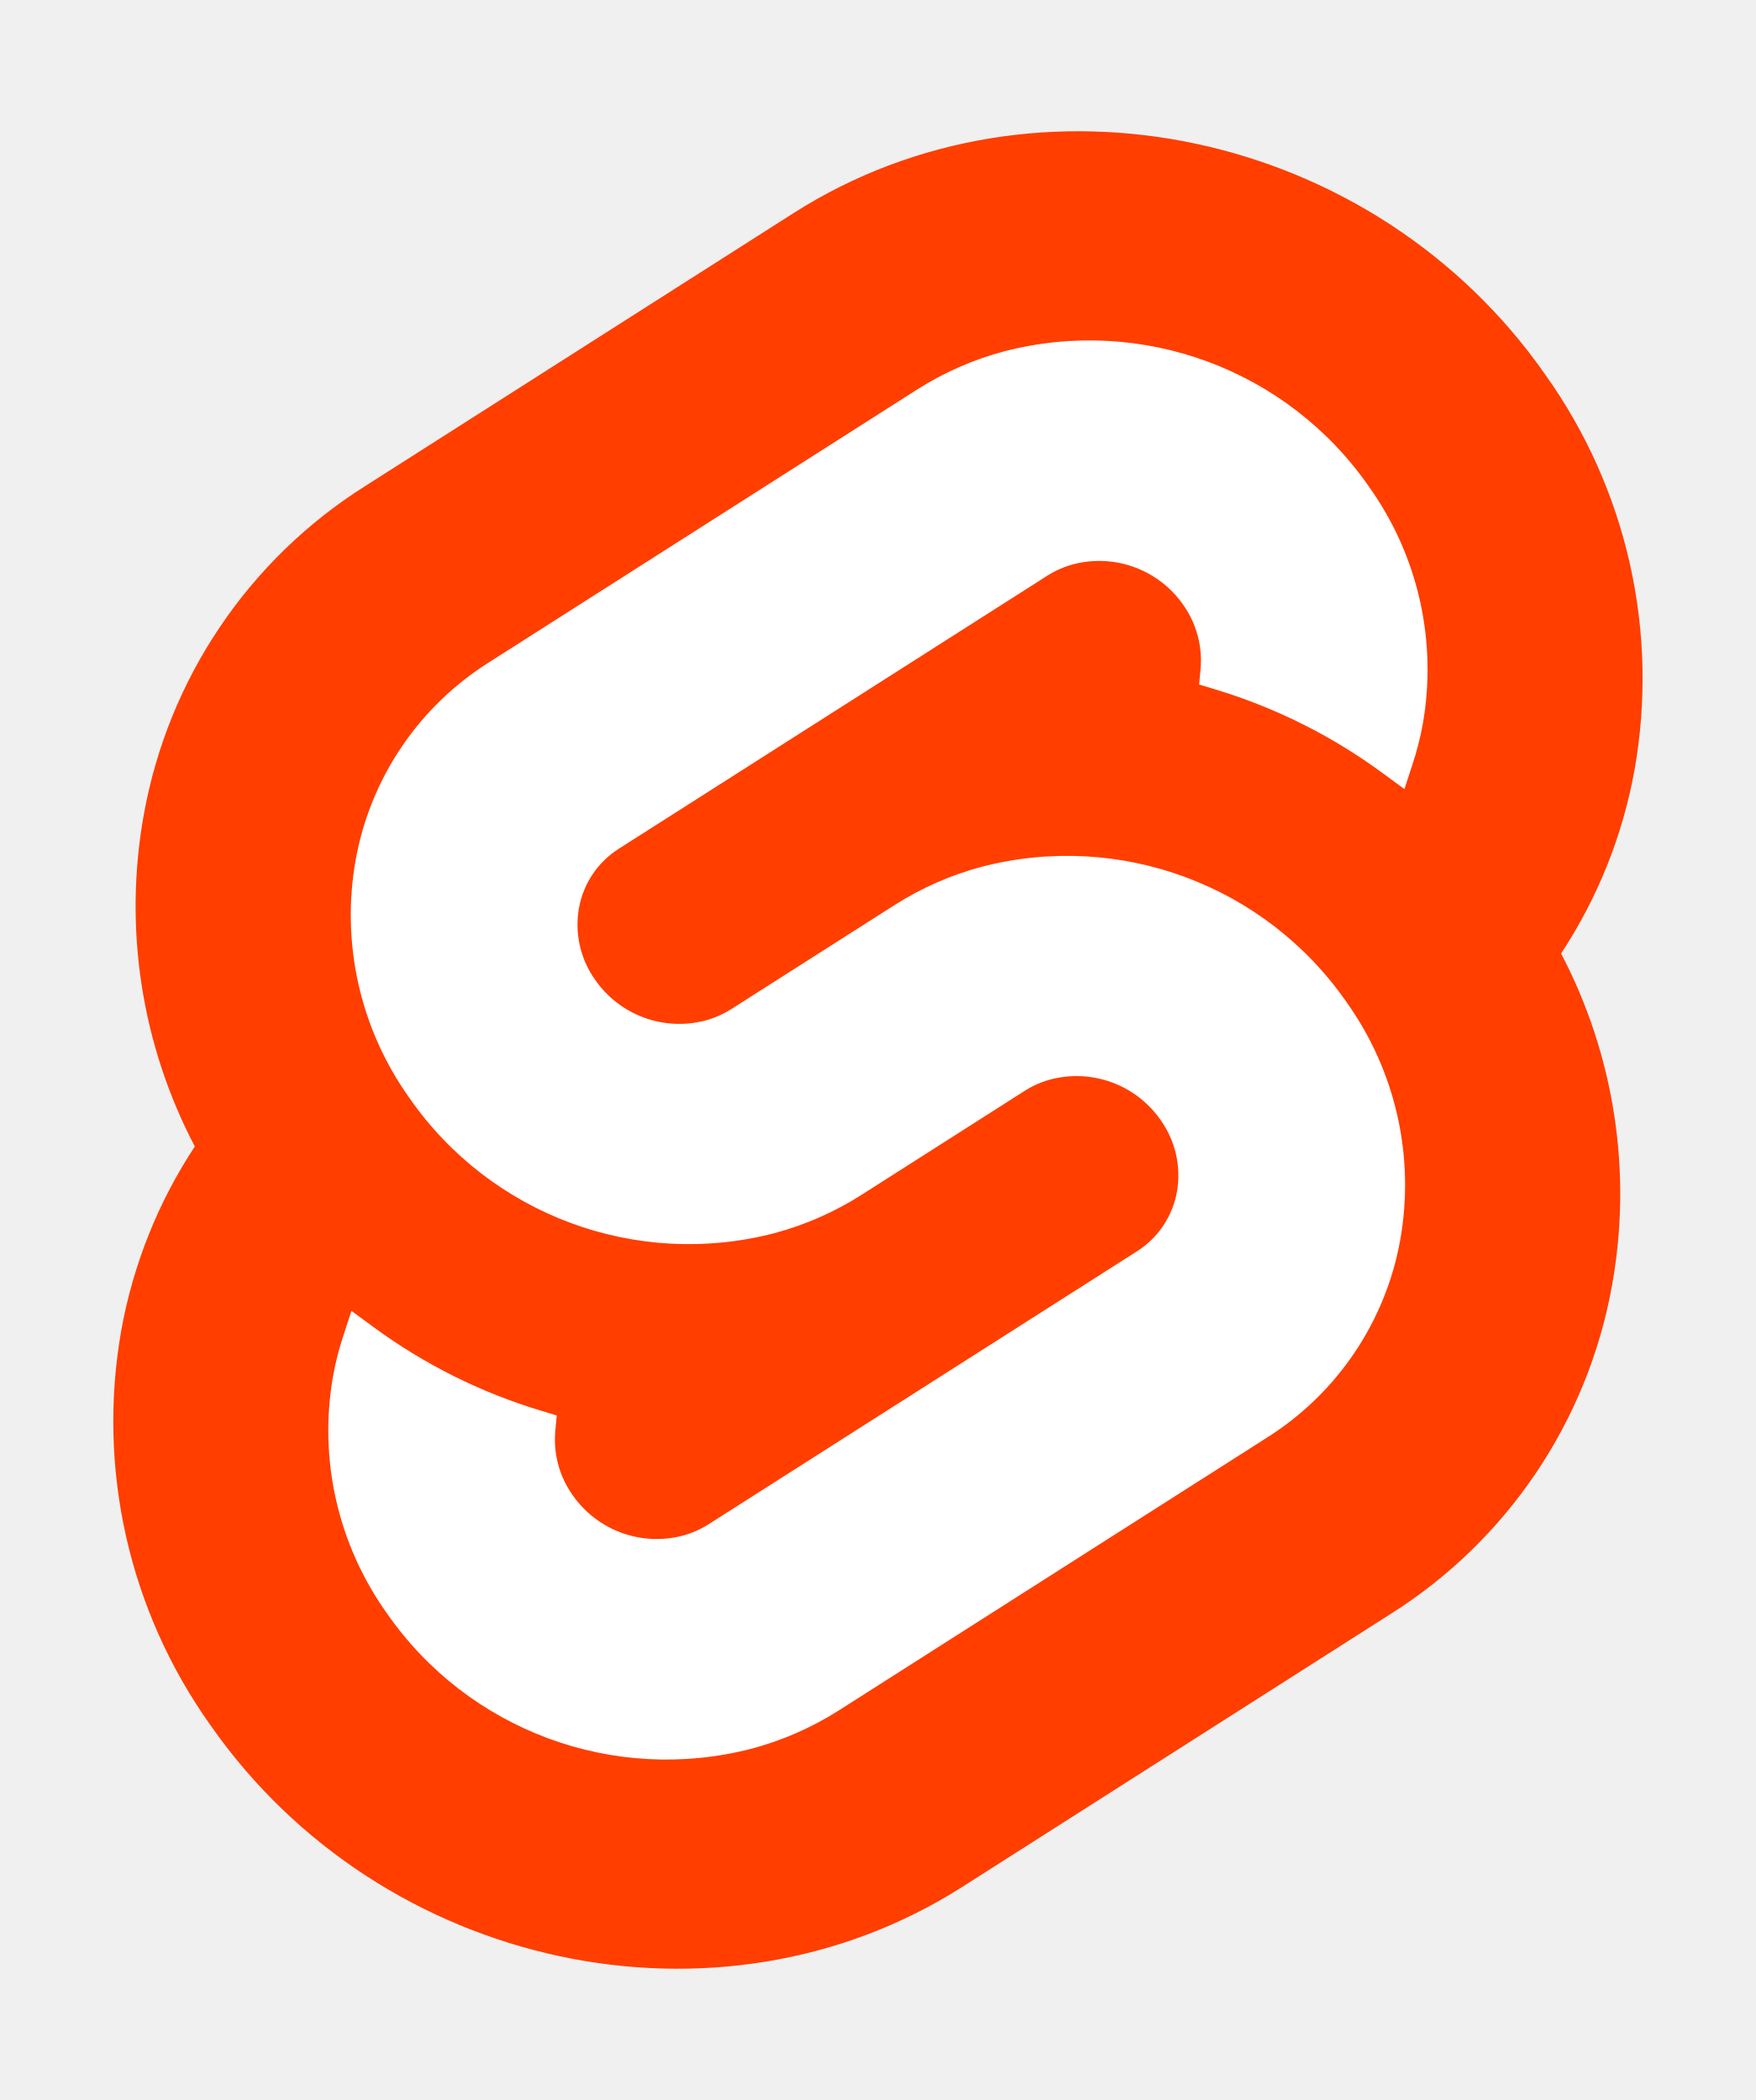
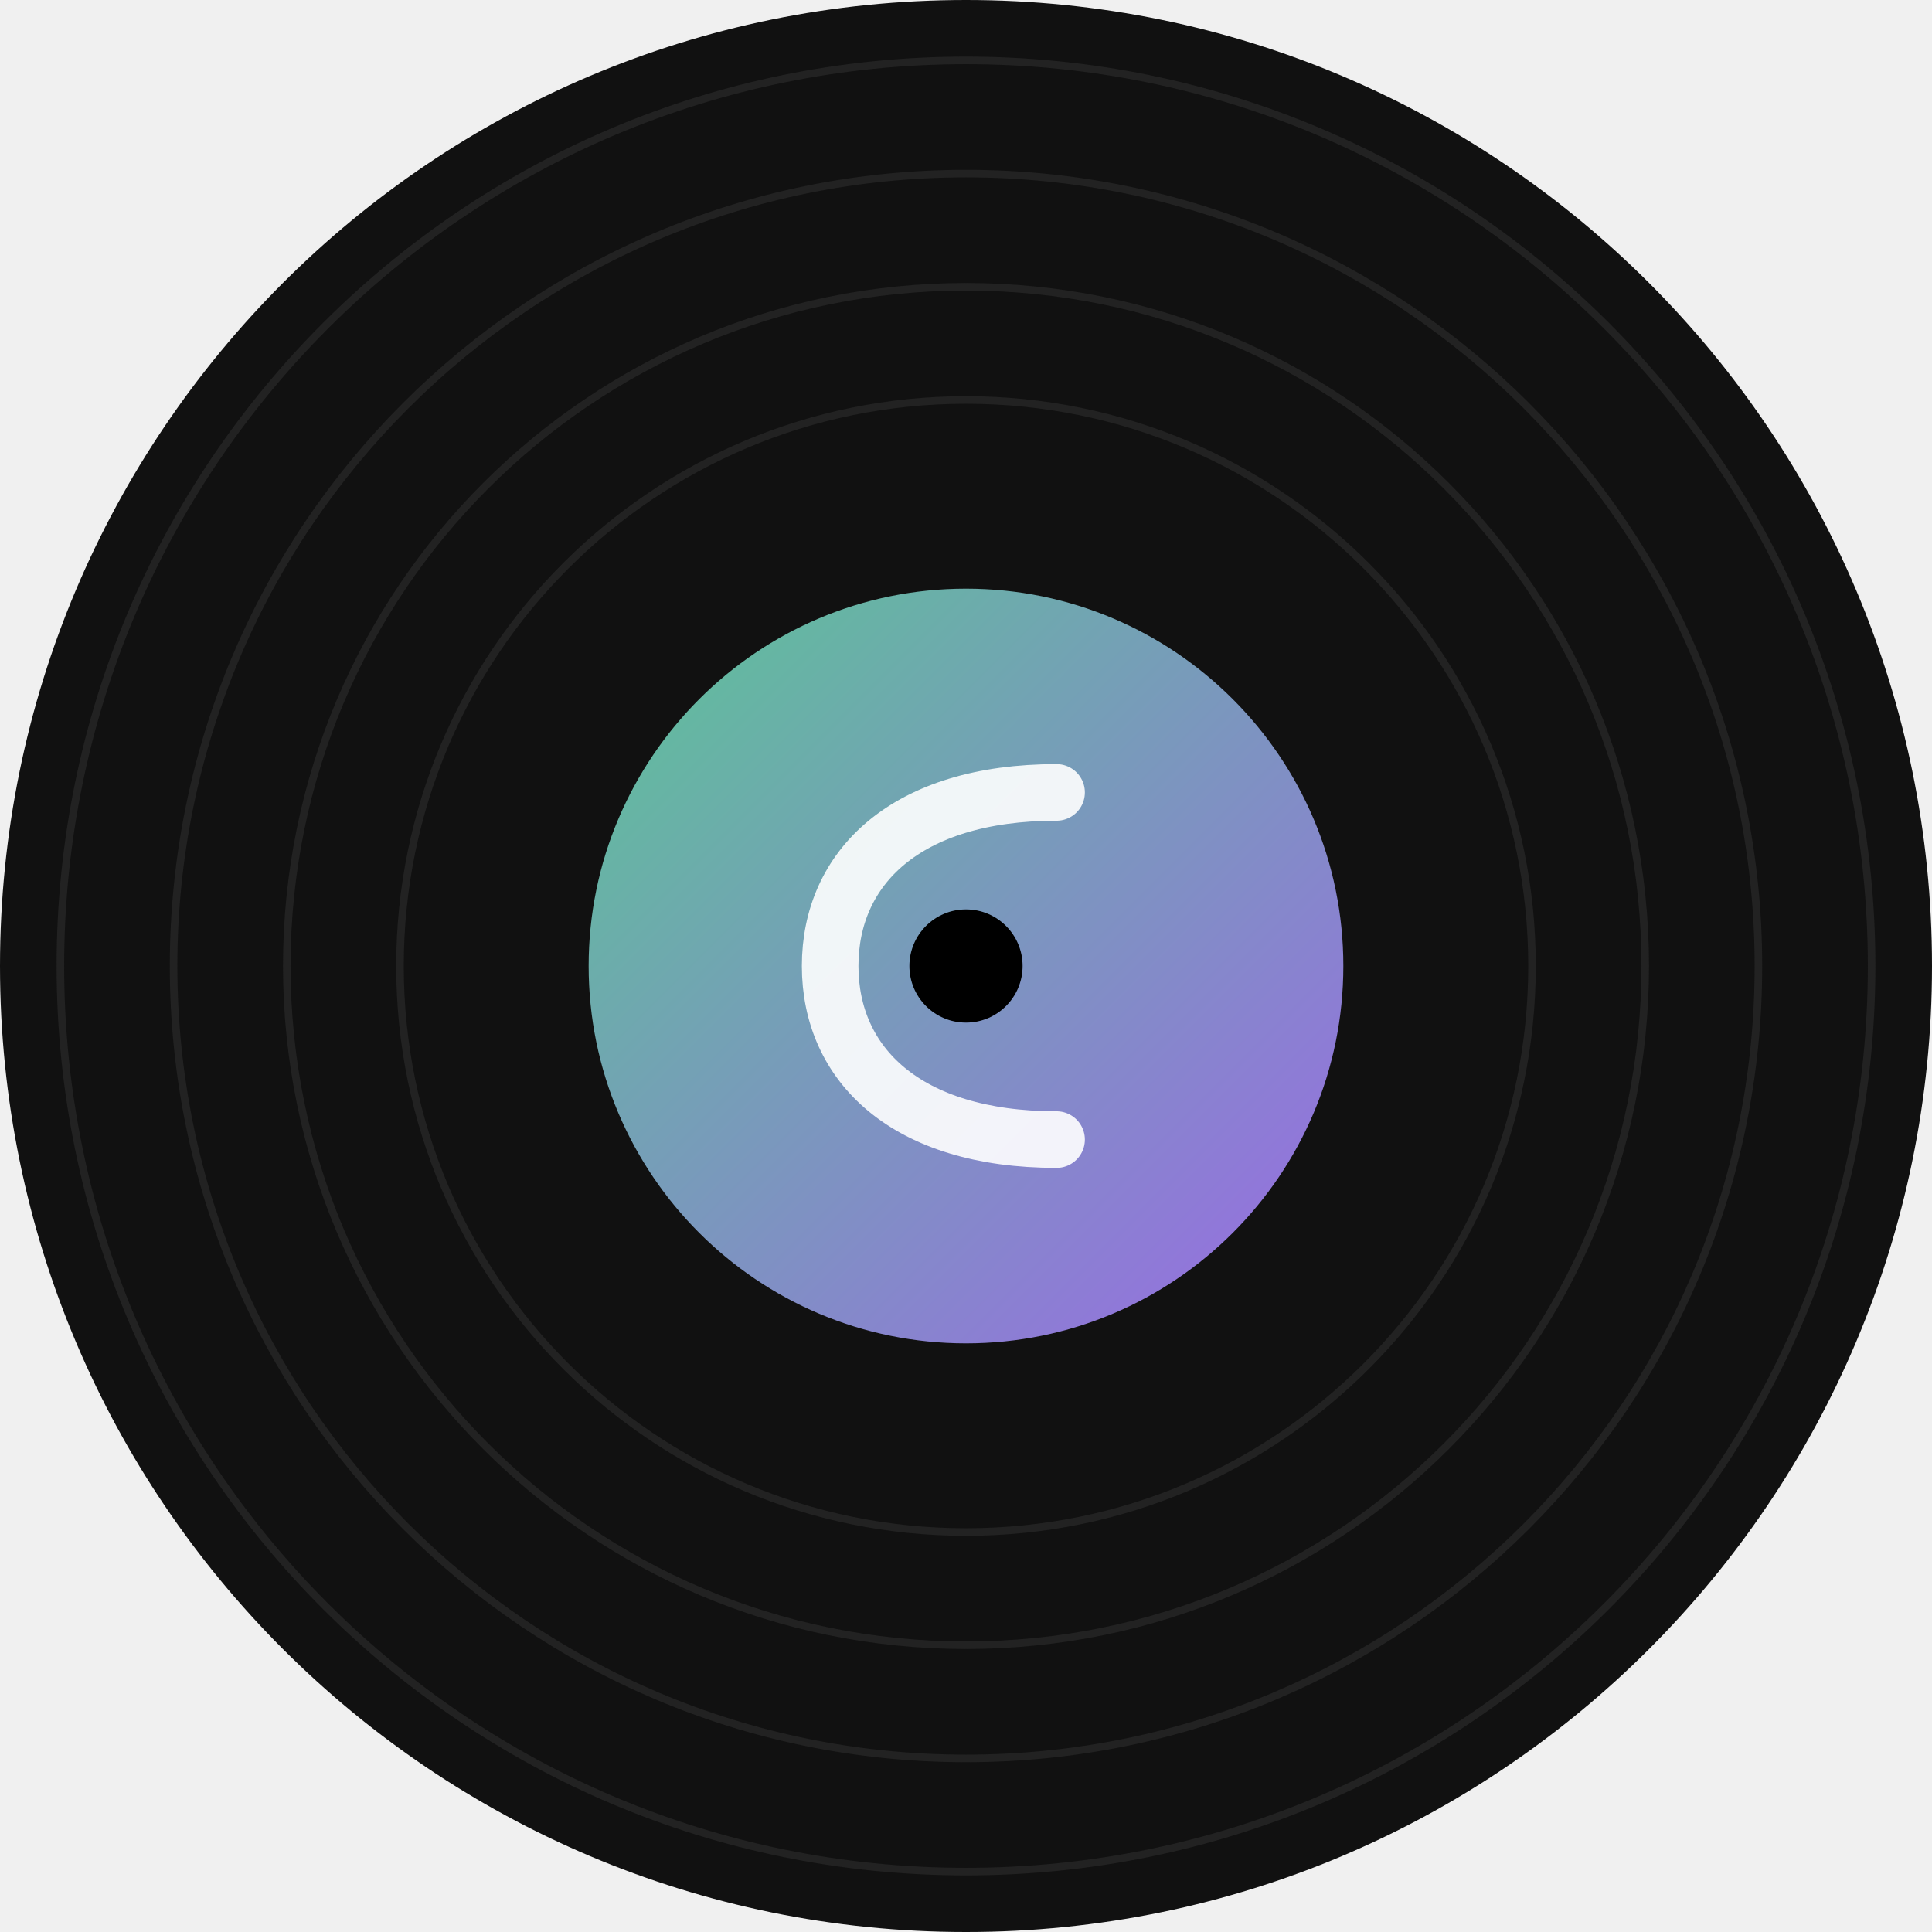
- <svg xmlns="http://www.w3.org/2000/svg" width="107" height="128" viewBox="0 0 107 128">
-   <path d="M94.157 22.819c-10.4-14.885-30.94-19.297-45.792-9.835L22.282 29.608A29.92 29.92 0 0 0 8.764 49.65a31.5 31.5 0 0 0 3.108 20.231 30 30 0 0 0-4.477 11.183 31.9 31.9 0 0 0 5.448 24.116c10.402 14.887 30.942 19.297 45.791 9.835l26.083-16.624A29.92 29.92 0 0 0 98.235 78.35a31.53 31.53 0 0 0-3.105-20.232 30 30 0 0 0 4.474-11.182 31.88 31.88 0 0 0-5.447-24.116" style="fill:#ff3e00" />
-   <path d="M45.817 106.582a20.72 20.72 0 0 1-22.237-8.243 19.17 19.17 0 0 1-3.277-14.503 18 18 0 0 1 .624-2.435l.49-1.498 1.337.981a33.6 33.6 0 0 0 10.203 5.098l.97.294-.09.968a5.85 5.85 0 0 0 1.052 3.878 6.24 6.24 0 0 0 6.695 2.485 5.8 5.8 0 0 0 1.603-.704L69.27 76.28a5.43 5.43 0 0 0 2.45-3.631 5.8 5.8 0 0 0-.987-4.371 6.24 6.24 0 0 0-6.698-2.487 5.7 5.7 0 0 0-1.6.704l-9.953 6.345a19 19 0 0 1-5.296 2.326 20.72 20.72 0 0 1-22.237-8.243 19.17 19.17 0 0 1-3.277-14.502 17.99 17.99 0 0 1 8.13-12.052l26.081-16.623a19 19 0 0 1 5.3-2.329 20.72 20.72 0 0 1 22.237 8.243 19.17 19.17 0 0 1 3.277 14.503 18 18 0 0 1-.624 2.435l-.49 1.498-1.337-.98a33.6 33.6 0 0 0-10.203-5.1l-.97-.294.09-.968a5.86 5.86 0 0 0-1.052-3.878 6.24 6.24 0 0 0-6.696-2.485 5.8 5.8 0 0 0-1.602.704L37.73 51.72a5.42 5.42 0 0 0-2.449 3.63 5.79 5.79 0 0 0 .986 4.372 6.24 6.24 0 0 0 6.698 2.486 5.8 5.8 0 0 0 1.602-.704l9.952-6.342a19 19 0 0 1 5.295-2.328 20.72 20.72 0 0 1 22.237 8.242 19.17 19.17 0 0 1 3.277 14.503 18 18 0 0 1-8.13 12.053l-26.081 16.622a19 19 0 0 1-5.3 2.328" style="fill:#fff" />
+ <svg xmlns="http://www.w3.org/2000/svg" width="512" height="512" viewBox="0 0 512 512" fill="none">
+   <circle cx="256" cy="256" r="256" fill="#111111" />
+   <defs>
+     <linearGradient id="aurora" x1="100" y1="100" x2="400" y2="400" gradientUnits="userSpaceOnUse">
+       <stop offset="0%" stop-color="#4ade80" />
+       <stop offset="100%" stop-color="#a855f7" />
+     </linearGradient>
+   </defs>
+   <circle cx="256" cy="256" r="240" stroke="#222" stroke-width="2" />
+   <circle cx="256" cy="256" r="210" stroke="#222" stroke-width="2" />
+   <circle cx="256" cy="256" r="180" stroke="#222" stroke-width="2" />
+   <circle cx="256" cy="256" r="150" stroke="#222" stroke-width="2" />
+   <circle cx="256" cy="256" r="100" fill="url(#aurora)" />
+   <circle cx="256" cy="256" r="15" fill="#000000" />
+   <path d="M280 210 C 240 210, 220 230, 220 256 C 220 282, 240 302, 280 302" stroke="white" stroke-width="15" stroke-linecap="round" fill="none" opacity="0.9" />
</svg>
